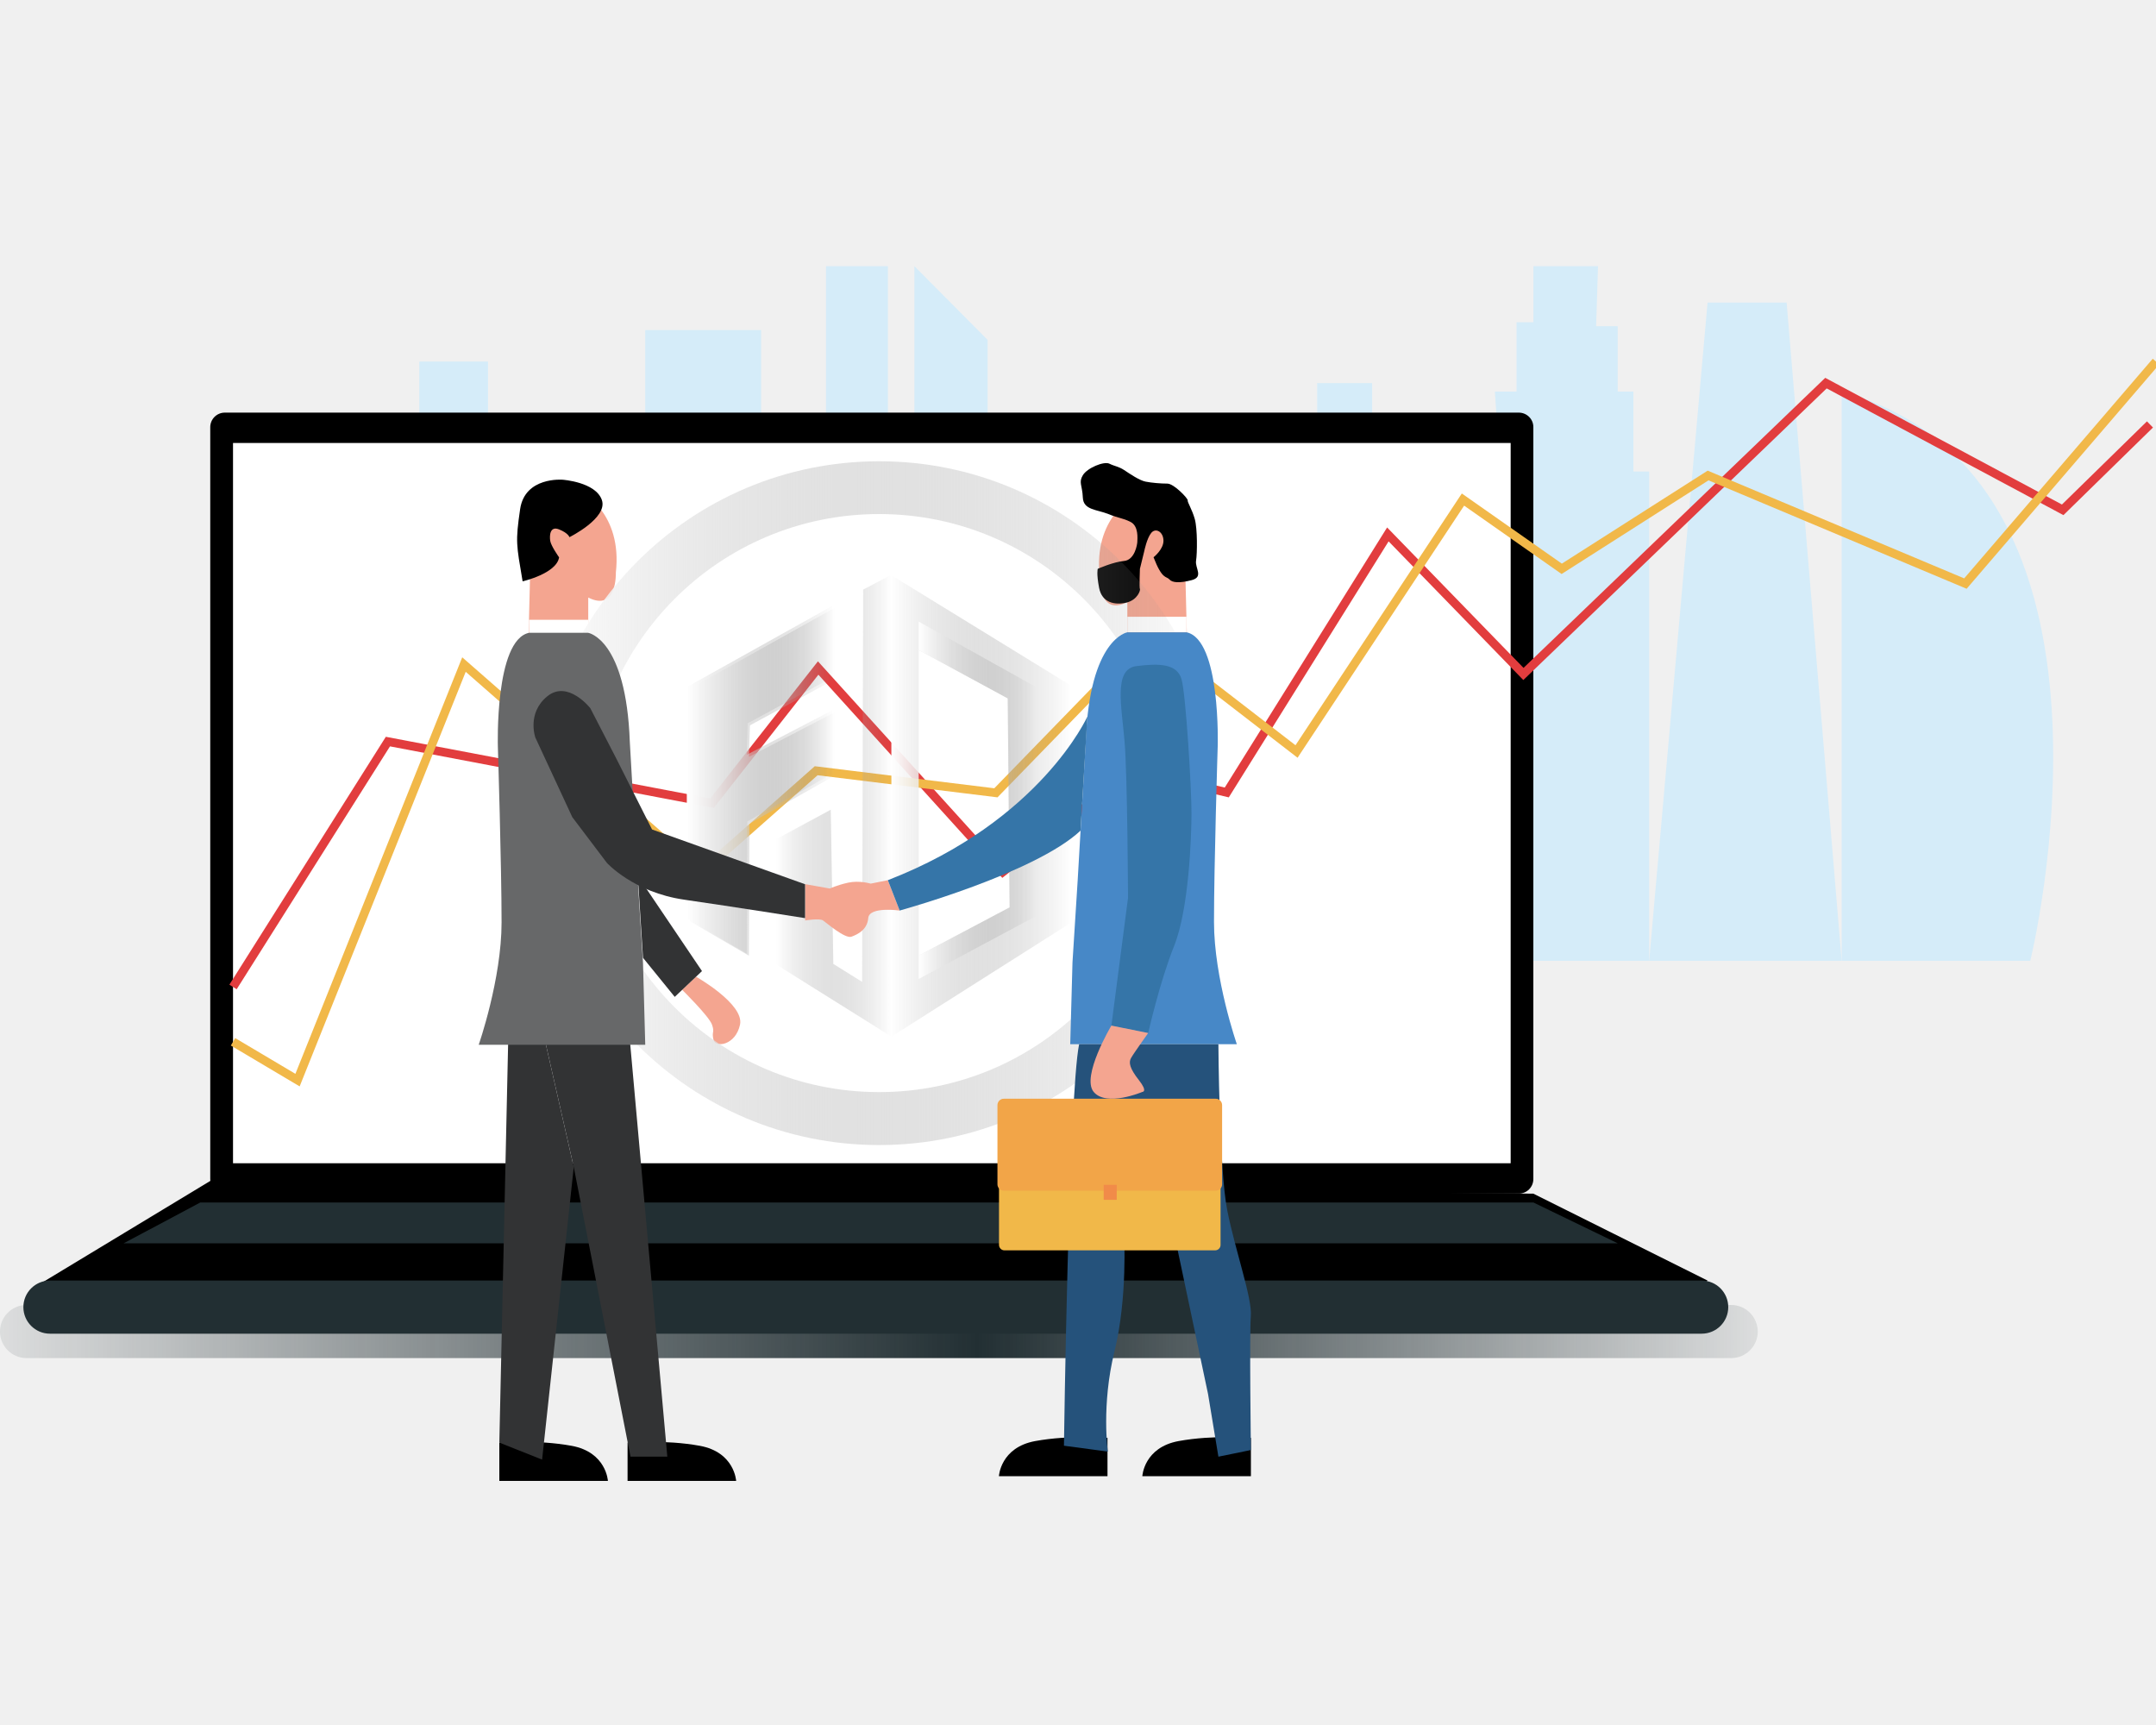
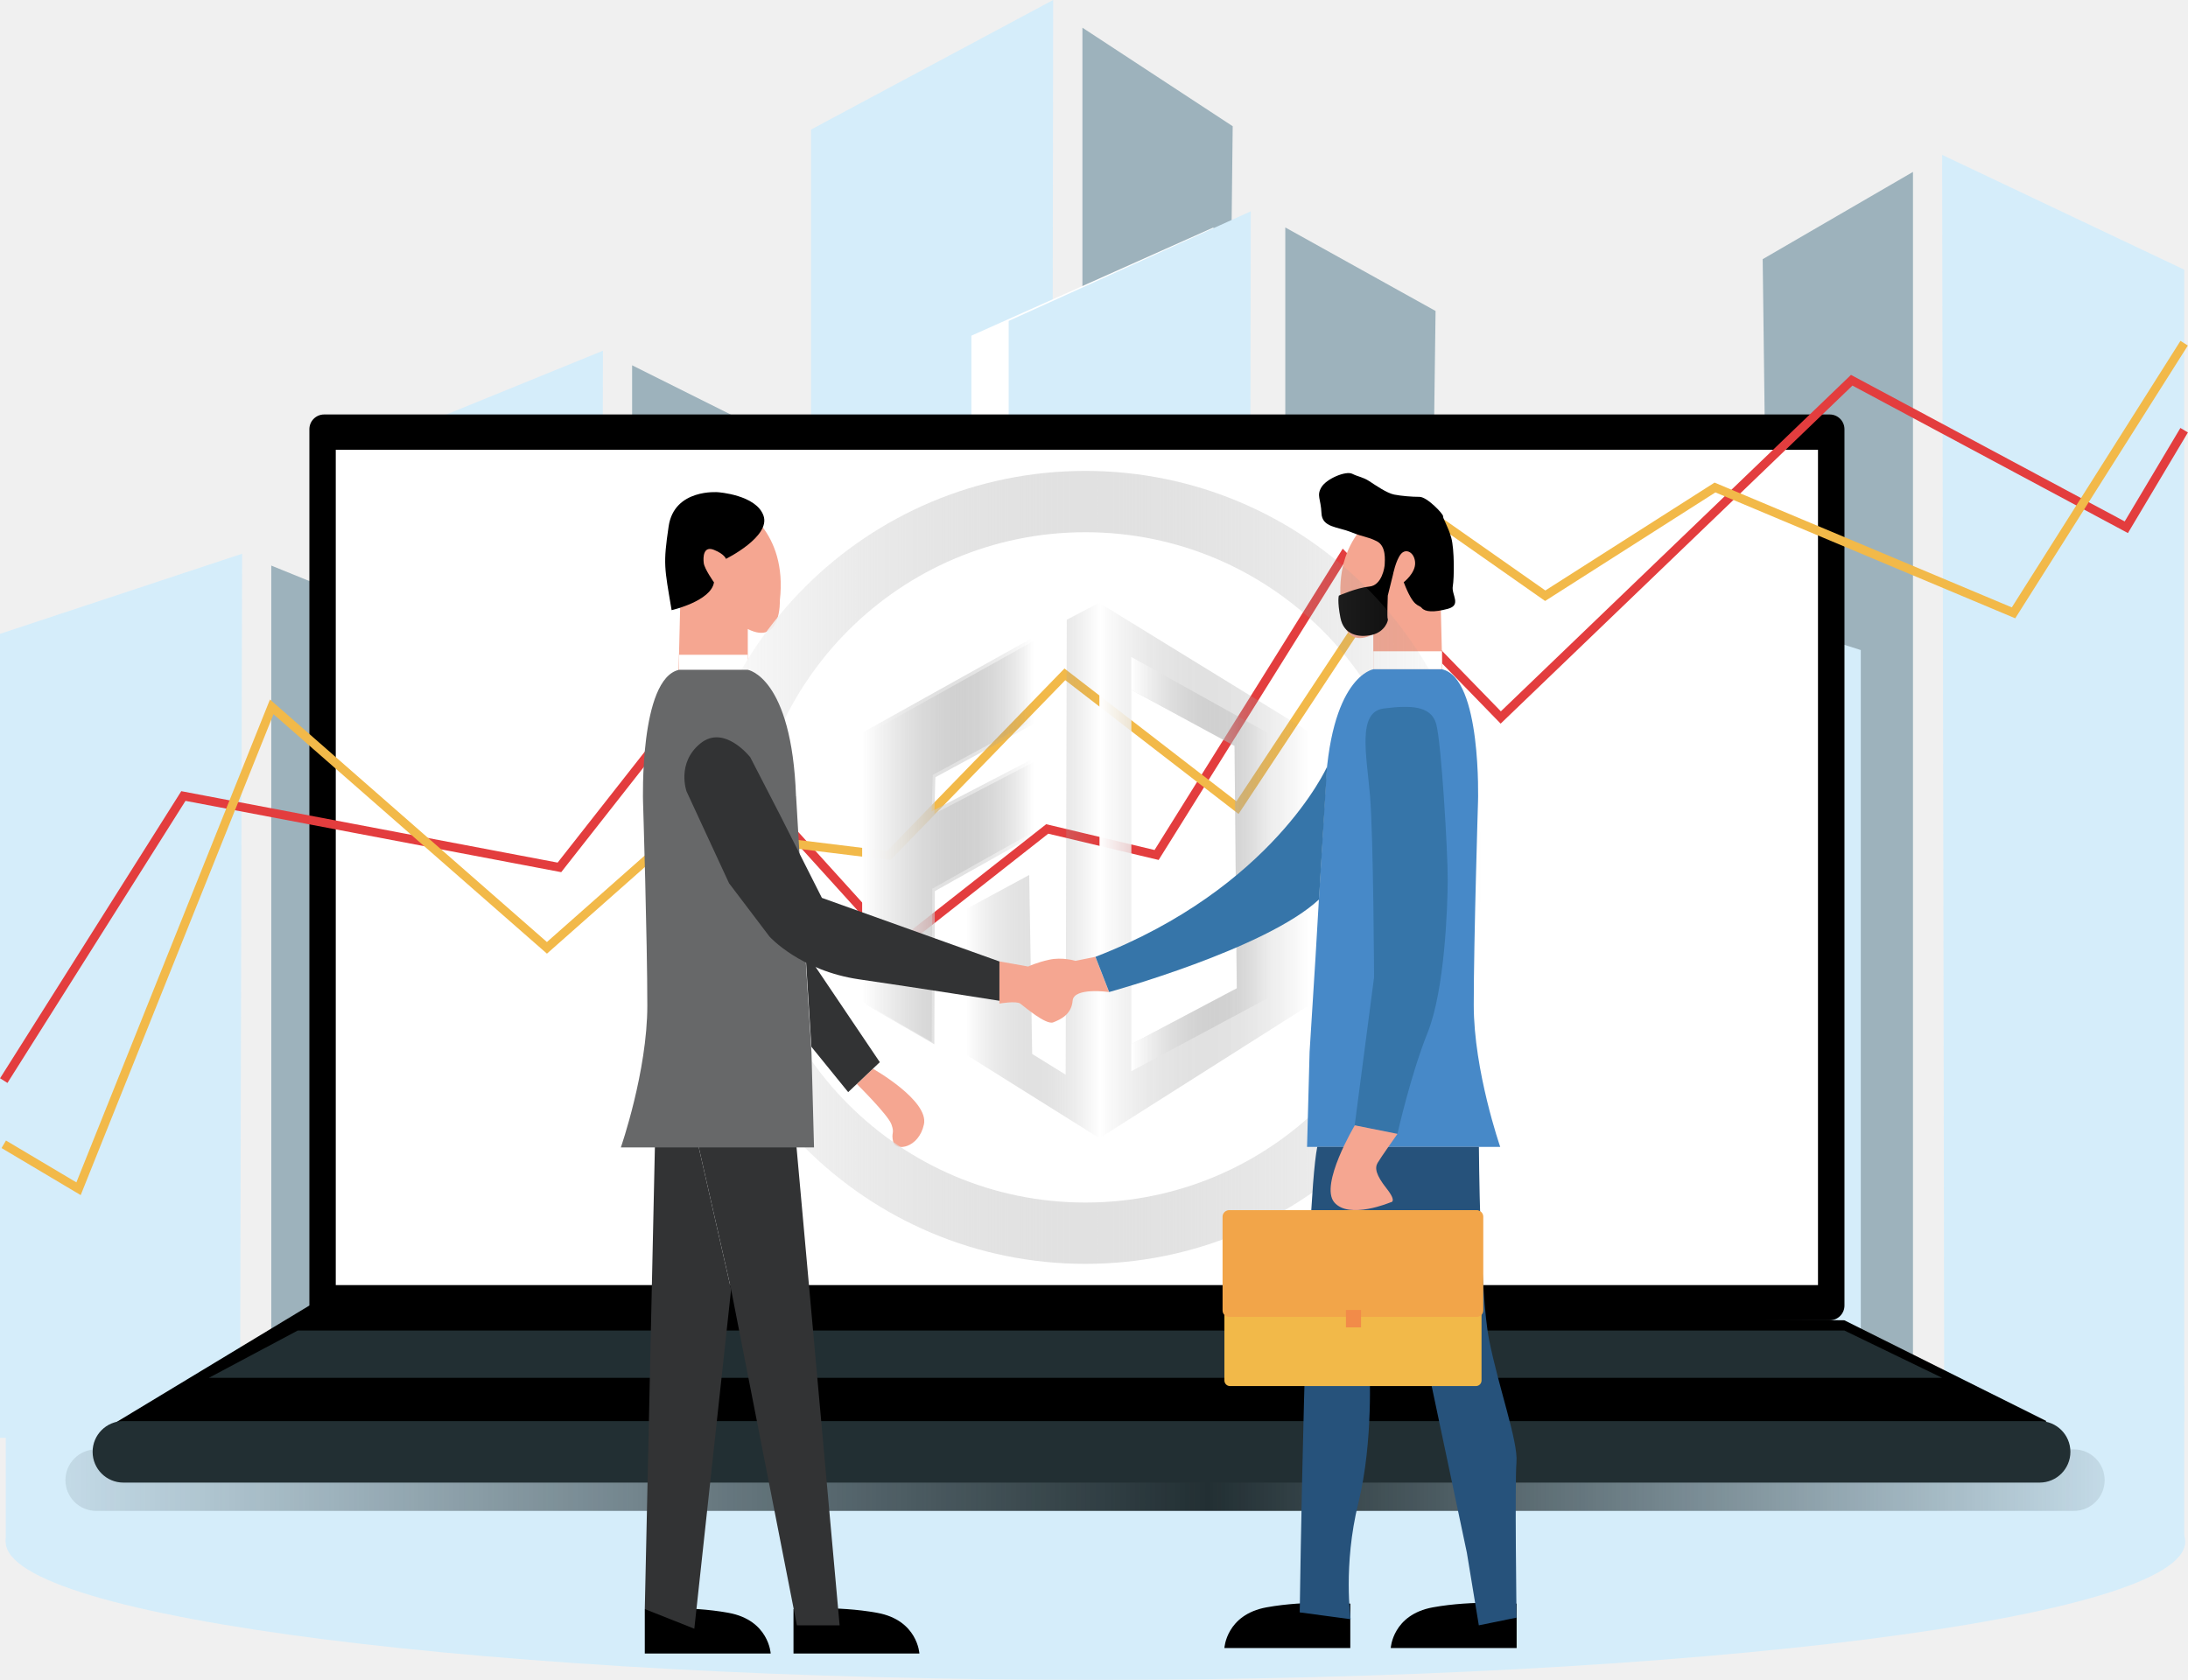
- <svg xmlns="http://www.w3.org/2000/svg" version="1.1" id="Capa_1" x="0px" y="0px" viewBox="0 0 250 200" style="enable-background:new 0 0 250 200;" xml:space="preserve">
-   <style type="text/css">
- 	.st0{fill:#D5ECF9;}
- 	.st1{fill:url(#SVGID_1_);}
- 	.st2{fill:#222F33;}
- 	.st3{fill:#FFFFFF;}
- 	.st4{fill:none;stroke:#E23D3E;stroke-miterlimit:10;}
- 	.st5{fill:none;stroke:#F1B849;stroke-miterlimit:10;}
- 	.st6{fill:#F4A590;}
- 	.st7{fill:#323334;}
- 	.st8{fill:url(#SVGID_00000175320082536959806860000003540966598111534730_);}
- 	.st9{fill:url(#SVGID_00000156546717429872248180000008676805459422839709_);}
- 	.st10{fill:url(#SVGID_00000011740189505952919980000012578067294758825881_);}
- 	.st11{fill:url(#SVGID_00000080929254008434433260000014179244059551051910_);}
- 	.st12{fill:url(#SVGID_00000178169650381106318210000010393653620509105823_);}
- 	.st13{fill:url(#SVGID_00000122678566067739387890000013065196754209149359_);}
- 	.st14{fill:#4788C7;}
- 	.st15{fill:#3575A8;}
- 	.st16{fill:#25527B;}
- 	.st17{fill:#F1B849;}
- 	.st18{fill:#676869;}
- 	.st19{fill:#F2A548;}
- 	.st20{fill:#F18B49;}
- </style>
-   <path class="st0" d="M213.55,111.4h21.87c0,0,13.9-56.14-21.87-66v64.86V111.4z" />
-   <polygon class="st0" points="191.23,111.4 198,35.08 207.17,35.08 213.55,111.4 " />
-   <polygon class="st0" points="170.5,111.4 191.23,111.4 191.23,54.67 189.4,54.67 189.4,45.4 187.58,45.4 187.58,37.82 185.08,37.82   185.3,30.86 177.81,30.86 177.81,37.36 175.85,37.36 175.85,45.4 173.34,45.4 174.03,55.6 " />
-   <rect x="48.62" y="41.92" class="st0" width="7.97" height="63.1" />
-   <rect x="74.82" y="38.27" class="st0" width="13.44" height="55.36" />
-   <rect x="95.78" y="30.86" class="st0" width="7.18" height="55.52" />
-   <polygon class="st0" points="106.03,30.86 114.52,39.41 114.52,83.58 106.03,83.58 " />
-   <rect x="152.73" y="44.42" class="st0" width="6.38" height="38.04" />
-   <linearGradient id="SVGID_1_" gradientUnits="userSpaceOnUse" x1="1.000444e-11" y1="154.379" x2="203.813" y2="154.379">
-     <stop offset="0" style="stop-color:#222F33;stop-opacity:0.1" />
-     <stop offset="0.556" style="stop-color:#222F33" />
-     <stop offset="1" style="stop-color:#222F33;stop-opacity:0.1" />
-   </linearGradient>
-   <path class="st1" d="M200.74,151.3H3.08c-1.7,0-3.08,1.38-3.08,3.08l0,0c0,1.7,1.38,3.08,3.08,3.08h197.66  c1.7,0,3.08-1.38,3.08-3.08l0,0C203.81,152.68,202.44,151.3,200.74,151.3z" />
-   <polygon points="24.38,136.92 3.57,149.5 7.33,151.38 194.76,151.38 198,148.47 177.81,138.4 27.02,136.92 " />
-   <path d="M176.11,47.84H26.07c-0.94,0-1.69,0.76-1.69,1.69v87.17c0,0.94,0.76,1.69,1.69,1.69h150.04c0.94,0,1.69-0.76,1.69-1.69  V49.53C177.81,48.6,177.05,47.84,176.11,47.84z" />
-   <path class="st2" d="M197.32,148.47H5.79c-1.7,0-3.08,1.38-3.08,3.08v0c0,1.7,1.38,3.08,3.08,3.08h191.53c1.7,0,3.08-1.38,3.08-3.08  v0C200.4,149.85,199.02,148.47,197.32,148.47z" />
-   <rect x="27.02" y="51.36" class="st3" width="148.15" height="83.51" />
-   <polyline class="st4" points="27.02,114.43 44.98,85.98 82.56,93.12 94.87,77.45 116.28,101.1 131.31,89.28 142.25,91.88   160.93,61.96 176.65,78.14 211.73,44.42 239.18,59.11 249.3,49.21 " />
-   <polyline class="st5" points="27.02,120.79 34.5,125.23 53.8,77.05 81.31,101.14 94.64,89.36 115.48,91.92 133.08,73.81   150.34,87.13 169.64,57.92 181.09,65.95 198.06,55.13 227.9,67.66 250,41.92 " />
-   <polygon class="st2" points="23.22,139.42 14.34,144.15 187.58,144.15 177.81,139.42 " />
-   <path class="st6" d="M67.42,57.06c0,0,4.78,2.39,3.99,9.34c0,0,0.17,4.58-3.2,2.88v6.41l-6.96-0.38l0.26-10.38  C61.49,64.92,62.75,54.93,67.42,57.06z" />
-   <path d="M60.6,67.4c0,0,3.93-0.9,4.23-2.78c0,0-0.94-1.32-1.03-1.92c-0.09-0.6-0.04-1.75,1.03-1.32c1.07,0.43,1.2,0.9,1.2,0.9  s4.48-2.22,3.76-4.31c-0.73-2.09-4.55-2.35-4.55-2.35s-4.38-0.38-4.93,3.42S59.87,63.09,60.6,67.4z" />
-   <rect x="61.34" y="71.86" class="st3" width="6.86" height="1.8" />
-   <path d="M57.9,167.26v4.44h12.59c0,0-0.17-3.33-4.21-4.07S57.9,167.26,57.9,167.26z" />
-   <path d="M72.77,167.26v4.44h12.59c0,0-0.17-3.33-4.21-4.07S72.77,167.26,72.77,167.26z" />
-   <path class="st6" d="M80.71,113.24c0,0,5.61,3.17,5.1,5.56c-0.51,2.39-2.85,2.73-3.08,1.74c-0.23-1,0.17-0.77-0.17-1.74  c-0.34-0.97-3.46-4.04-3.46-4.04L80.71,113.24z" />
-   <polygon class="st7" points="81.4,112.59 73.96,101.57 74.56,111.05 78.24,115.58 " />
-   <path class="st6" d="M131.51,57.59c0,0-4.78,2.39-3.99,9.34c0,0-0.17,4.58,3.2,2.88v6.41l6.96-0.38l-0.26-10.38  C137.43,65.45,136.18,55.45,131.51,57.59z" />
-   <rect x="130.72" y="71.51" transform="matrix(-1 -4.470747e-11 4.470747e-11 -1 268.3024 144.8194)" class="st3" width="6.86" height="1.8" />
-   <path d="M133.76,64.61c0,0,1.17-0.91,1.15-1.94s-0.91-1.51-1.42-0.88c-0.51,0.63-0.8,2.08-0.8,2.08l-0.51,2.08c0,0-0.09,2.25,0,2.33  c0.09,0.09-0.24,1.28-1.58,1.59c-1.34,0.31-2.82,0.01-3.15-1.7c-0.33-1.71-0.16-2.22-0.16-2.22s1.79-0.8,3.05-0.91  c1.25-0.11,1.54-1.94,1.54-2.25c0-0.31,0.18-1.79-0.79-2.28c-0.97-0.48-1.23-0.37-2.57-0.91c-1.34-0.54-2.9-0.46-2.96-1.91  c-0.06-1.45-0.51-1.74,0-2.59s2.45-1.65,3.08-1.34c0.63,0.31,1.05,0.31,1.71,0.74c0.65,0.43,1.77,1.2,2.48,1.34s1.77,0.23,2.53,0.23  c0.77,0,2.41,1.74,2.36,1.94c-0.05,0.2,0.5,1.03,0.82,2.16c0.32,1.14,0.29,3.99,0.15,4.84s0.91,1.88-0.5,2.25s-2.26,0.31-2.6-0.09  C135.22,66.77,134.77,67.23,133.76,64.61z" />
-   <path d="M145.05,166.71v4.44h-12.59c0,0,0.17-3.33,4.21-4.07C140.72,166.34,145.05,166.71,145.05,166.71z" />
-   <path d="M128.42,166.71v4.44h-12.59c0,0,0.17-3.33,4.21-4.07C124.1,166.34,128.42,166.71,128.42,166.71z" />
+ <svg xmlns="http://www.w3.org/2000/svg" xmlns:xlink="http://www.w3.org/1999/xlink" id="Capa_1" data-name="Capa 1" viewBox="0 0 250.43 192.33">
+   <defs>
+     <style>
+       .cls-1 {
+         fill: url(#Degradado_sin_nombre_34-5);
+       }
+ 
+       .cls-2 {
+         fill: #4789c8;
+       }
+ 
+       .cls-3 {
+         fill: #fff;
+       }
+ 
+       .cls-4 {
+         fill: url(#Degradado_sin_nombre_21);
+       }
+ 
+       .cls-5 {
+         fill: url(#Degradado_sin_nombre_34-6);
+       }
+ 
+       .cls-6 {
+         fill: #f2a549;
+       }
+ 
+       .cls-7 {
+         fill: url(#Degradado_sin_nombre_34-3);
+       }
+ 
+       .cls-8 {
+         fill: #222f33;
+       }
+ 
+       .cls-9 {
+         fill: url(#Degradado_sin_nombre_34);
+       }
+ 
+       .cls-10 {
+         fill: #d5edfa;
+       }
+ 
+       .cls-11 {
+         fill: #f28b49;
+       }
+ 
+       .cls-12 {
+         fill: #f2b949;
+       }
+ 
+       .cls-13 {
+         fill: #323334;
+       }
+ 
+       .cls-14 {
+         fill: url(#Degradado_sin_nombre_34-4);
+       }
+ 
+       .cls-15 {
+         fill: #26527b;
+       }
+ 
+       .cls-16 {
+         fill: #3675a9;
+       }
+ 
+       .cls-17 {
+         fill: #f5a691;
+       }
+ 
+       .cls-18 {
+         fill: #676869;
+       }
+ 
+       .cls-19 {
+         fill: url(#Degradado_sin_nombre_34-2);
+       }
+ 
+       .cls-20 {
+         fill: #9db2bc;
+       }
+ 
+       .cls-21 {
+         stroke: #f2b949;
+       }
+ 
+       .cls-21, .cls-22 {
+         fill: none;
+         stroke-miterlimit: 10;
+       }
+ 
+       .cls-22 {
+         stroke: #e33d3e;
+       }
+     </style>
+     <linearGradient id="Degradado_sin_nombre_21" data-name="Degradado sin nombre 21" x1="7.49" y1="169.46" x2="240.88" y2="169.46" gradientUnits="userSpaceOnUse">
+       <stop offset="0" stop-color="#222f33" stop-opacity=".1" />
+       <stop offset=".56" stop-color="#222f33" />
+       <stop offset="1" stop-color="#222f33" stop-opacity=".1" />
+     </linearGradient>
+     <linearGradient id="Degradado_sin_nombre_34" data-name="Degradado sin nombre 34" x1="98.97" y1="96.43" x2="118.43" y2="96.43" gradientUnits="userSpaceOnUse">
+       <stop offset="0" stop-color="#fff" />
+       <stop offset="1" stop-color="#878787" stop-opacity="0" />
+     </linearGradient>
+     <linearGradient id="Degradado_sin_nombre_34-2" data-name="Degradado sin nombre 34" x1="98.68" y1="96.16" x2="118.14" y2="96.16" xlink:href="#Degradado_sin_nombre_34" />
+     <linearGradient id="Degradado_sin_nombre_34-3" data-name="Degradado sin nombre 34" x1="125.82" y1="99.66" x2="149.77" y2="99.66" xlink:href="#Degradado_sin_nombre_34" />
+     <linearGradient id="Degradado_sin_nombre_34-4" data-name="Degradado sin nombre 34" x1="110.54" y1="99.66" x2="125.82" y2="99.66" xlink:href="#Degradado_sin_nombre_34" />
+     <linearGradient id="Degradado_sin_nombre_34-5" data-name="Degradado sin nombre 34" x1="129.48" y1="98.92" x2="145.15" y2="98.92" xlink:href="#Degradado_sin_nombre_34" />
+     <linearGradient id="Degradado_sin_nombre_34-6" data-name="Degradado sin nombre 34" x1="78.84" y1="99.3" x2="169.62" y2="99.3" xlink:href="#Degradado_sin_nombre_34" />
+   </defs>
+   <rect class="cls-10" x=".66" y="158.69" width="249.34" height="17.82" />
+   <polygon class="cls-20" points="201.75 29.67 203.42 162.73 218.95 162.73 218.95 19.68 201.75 29.67" />
+   <polygon class="cls-10" points="250 30.87 222.29 17.73 222.53 162.73 250 162.73 250 30.87" />
+   <polygon class="cls-20" points="164.73 73.61 166.4 162.86 181.93 162.86 181.93 66.91 164.73 73.61" />
+   <polygon class="cls-10" points="212.98 74.42 185.27 65.6 185.51 162.86 212.98 162.86 212.98 74.42" />
+   <polygon class="cls-20" points="141.09 14.45 139.42 164.61 123.89 164.61 123.89 3.17 141.09 14.45" />
+   <polygon class="cls-10" points="92.83 14.83 120.54 0 120.31 163.63 92.83 163.63 92.83 14.83" />
+   <polygon class="cls-20" points="164.31 35.6 162.64 162.73 147.11 162.73 147.11 26.04 164.31 35.6" />
+   <polygon class="cls-3" points="111.18 38.43 138.89 26.04 138.65 162.73 111.18 162.73 111.18 38.43" />
+   <polygon class="cls-20" points="89.55 50.41 87.88 164.71 72.35 164.71 72.35 41.82 89.55 50.41" />
+   <polygon class="cls-20" points="48.25 71.73 46.58 164.61 31.05 164.61 31.05 64.75 48.25 71.73" />
+   <polygon class="cls-10" points="0 72.56 27.71 63.39 27.47 164.61 0 164.61 0 72.56" />
+   <polygon class="cls-10" points="41.3 51.44 69.01 40.15 68.77 164.71 41.3 164.71 41.3 51.44" />
+   <polygon class="cls-10" points="115.45 36.74 143.16 24.19 142.92 162.73 115.45 162.73 115.45 36.74" />
+   <ellipse class="cls-10" cx="125.38" cy="176.5" rx="124.73" ry="15.82" />
+   <rect class="cls-4" x="7.49" y="165.93" width="233.4" height="7.04" rx="3.52" ry="3.52" />
+   <polygon points="35.41 149.46 11.58 163.86 15.88 166.02 230.51 166.02 234.23 162.69 211.1 151.15 38.43 149.46 35.41 149.46" />
+   <rect x="35.41" y="47.45" width="175.7" height="103.7" rx="1.69" ry="1.69" />
+   <rect class="cls-8" x="10.6" y="162.69" width="226.37" height="7.04" rx="3.52" ry="3.52" />
+   <rect class="cls-3" x="38.43" y="51.49" width="169.65" height="95.63" />
+   <path class="cls-22" d="M.43,123.71l20.56-32.58,43.04,8.17,14.09-17.94,24.52,27.08,17.22-13.54,12.52,2.98,21.39-34.26,18,18.52,40.17-38.61,31.43,16.83c2.21-3.7,4.41-7.41,6.62-11.11" />
+   <path class="cls-21" d="M.43,131l8.56,5.09,22.11-55.17,31.5,27.59,15.26-13.5,23.87,2.93,20.15-20.74,19.76,15.26,22.11-33.46,13.11,9.2,19.43-12.39,34.17,14.35c6.51-10.29,13.02-20.58,19.53-30.87" />
+   <polygon class="cls-8" points="34.08 152.32 23.9 157.74 222.3 157.74 211.1 152.32 34.08 152.32" />
+   <path class="cls-17" d="M84.69,58.02s5.48,2.74,4.57,10.7c0,0,.2,5.25-3.67,3.29v7.34l-7.97-.44,.29-11.89s1.43-11.45,6.78-9Z" />
+   <path d="M76.88,69.85s4.5-1.03,4.84-3.18c0,0-1.08-1.52-1.17-2.2s-.05-2.01,1.17-1.52,1.37,1.03,1.37,1.03c0,0,5.14-2.54,4.3-4.94s-5.21-2.69-5.21-2.69c0,0-5.01-.44-5.65,3.91s-.49,4.65,.34,9.59Z" />
+   <rect class="cls-3" x="77.73" y="74.96" width="7.85" height="2.06" />
+   <path d="M73.8,184.21v5.09h14.41s-.2-3.82-4.83-4.66c-4.63-.85-9.59-.42-9.59-.42Z" />
+   <path d="M90.82,184.21v5.09h14.41s-.2-3.82-4.83-4.66c-4.63-.85-9.59-.42-9.59-.42Z" />
+   <path class="cls-17" d="M99.91,122.35s6.43,3.63,5.84,6.37c-.59,2.74-3.26,3.13-3.52,1.99s.2-.88-.2-1.99-3.96-4.62-3.96-4.62l1.84-1.74Z" />
+   <polygon class="cls-13" points="100.7 121.6 92.19 108.98 92.87 119.84 97.08 125.03 100.7 121.6" />
+   <path class="cls-17" d="M158.08,58.62s-5.48,2.74-4.57,10.7c0,0-.2,5.25,3.67,3.29v7.34s7.97-.44,7.97-.44l-.29-11.89s-1.43-11.45-6.78-9Z" />
+   <rect class="cls-3" x="157.18" y="74.56" width="7.85" height="2.06" transform="translate(322.22 151.18) rotate(-180)" />
+   <path d="M160.66,66.66s1.35-1.04,1.31-2.22-1.04-1.73-1.63-1.01-.91,2.38-.91,2.38l-.59,2.38s-.1,2.58,0,2.67-.28,1.47-1.81,1.82-3.23,0-3.61-1.95c-.38-1.96-.18-2.54-.18-2.54,0,0,2.05-.91,3.49-1.04s1.76-2.22,1.76-2.58,.21-2.05-.91-2.61-1.41-.42-2.94-1.04-3.33-.52-3.39-2.18c-.07-1.66-.59-1.99,0-2.97s2.8-1.89,3.52-1.53,1.21,.36,1.96,.85,2.02,1.37,2.84,1.53,2.02,.26,2.9,.26,2.75,1.99,2.7,2.22,.58,1.17,.94,2.48,.34,4.57,.17,5.54,1.04,2.15-.57,2.58-2.59,.36-2.98-.1-.9,.07-2.06-2.93Z" />
+   <path d="M173.59,183.58v5.09h-14.41s.2-3.82,4.83-4.66,9.59-.42,9.59-.42Z" />
+   <path d="M154.55,183.58v5.09h-14.41s.2-3.82,4.83-4.66,9.59-.42,9.59-.42Z" />
  <g>
    <g>
-       <linearGradient id="SVGID_00000060714119310399109290000008272166005927580847_" gradientUnits="userSpaceOnUse" x1="79.89" y1="90.609" x2="96.881" y2="90.609">
-         <stop offset="0" style="stop-color:#FFFFFF" />
-         <stop offset="1" style="stop-color:#868686;stop-opacity:0" />
-       </linearGradient>
-       <polygon style="fill:url(#SVGID_00000060714119310399109290000008272166005927580847_);" points="79.89,79.9 96.88,70.42     96.88,78.72 86.96,84.1 86.84,87.75 96.88,82.53 96.88,89.88 86.9,95.49 86.84,110.8 79.89,106.76   " />
-       <linearGradient id="SVGID_00000090997715592144562060000001396878279299898499_" gradientUnits="userSpaceOnUse" x1="79.636" y1="90.369" x2="96.627" y2="90.369">
-         <stop offset="0" style="stop-color:#FFFFFF" />
-         <stop offset="1" style="stop-color:#868686;stop-opacity:0" />
-       </linearGradient>
-       <polygon style="fill:url(#SVGID_00000090997715592144562060000001396878279299898499_);" points="79.64,79.66 96.63,70.18     96.63,78.48 86.7,83.86 86.59,87.51 96.63,82.29 96.63,89.64 86.65,95.25 86.59,110.56 79.64,106.52   " />
-       <linearGradient id="SVGID_00000039853211811554996390000003274306382433478563_" gradientUnits="userSpaceOnUse" x1="103.338" y1="93.429" x2="124.251" y2="93.429">
-         <stop offset="0" style="stop-color:#FFFFFF" />
-         <stop offset="1" style="stop-color:#868686;stop-opacity:0" />
-       </linearGradient>
-       <path style="fill:url(#SVGID_00000039853211811554996390000003274306382433478563_);" d="M124.25,106.94l-0.11-27.48l-20.8-12.78    l0.05,53.16l0,0.33l0,0L124.25,106.94z M106.53,75.37l10.32,5.61l0.22,24.22l-10.54,5.59V75.37z" />
-       <linearGradient id="SVGID_00000103266431523747998600000012397667145411986320_" gradientUnits="userSpaceOnUse" x1="89.992" y1="93.427" x2="103.338" y2="93.427">
-         <stop offset="0" style="stop-color:#FFFFFF" />
-         <stop offset="1" style="stop-color:#868686;stop-opacity:0" />
-       </linearGradient>
-       <polygon style="fill:url(#SVGID_00000103266431523747998600000012397667145411986320_);" points="103.28,66.68 103.28,66.68     100.09,68.36 99.97,113.84 96.63,111.76 96.33,93.88 89.99,97.3 89.99,111.82 103.34,120.17 103.34,119.84   " />
-       <linearGradient id="SVGID_00000119834234658592906710000017096727132998831016_" gradientUnits="userSpaceOnUse" x1="106.531" y1="92.785" x2="120.214" y2="92.785">
-         <stop offset="0" style="stop-color:#FFFFFF" />
-         <stop offset="1" style="stop-color:#868686;stop-opacity:0" />
-       </linearGradient>
-       <polygon style="fill:url(#SVGID_00000119834234658592906710000017096727132998831016_);" points="106.53,75.36 106.53,72.07     120.21,79.7 120.21,106.17 106.53,113.5 106.53,110.79 117.07,105.2 116.85,80.97   " />
+       <polygon class="cls-9" points="98.97 84.17 118.43 73.31 118.43 82.82 107.06 88.98 106.94 93.16 118.43 87.18 118.43 95.6 107 102.02 106.94 119.55 98.97 114.93 98.97 84.17" />
+       <polygon class="cls-19" points="98.68 83.89 118.14 73.04 118.14 82.54 106.77 88.71 106.64 92.88 118.14 86.91 118.14 95.32 106.71 101.74 106.64 119.27 98.68 114.65 98.68 83.89" />
+       <path class="cls-7" d="M149.77,115.13l-.13-31.47-23.82-14.64,.06,60.87v.38s0,0,0,0l23.89-15.15Zm-20.29-36.15l11.82,6.42,.26,27.74-12.07,6.4v-40.57Z" />
+       <polygon class="cls-14" points="125.76 69.03 125.76 69.03 122.1 70.95 121.97 123.03 118.14 120.66 117.8 100.17 110.54 104.09 110.54 120.72 125.82 130.29 125.82 129.9 125.76 69.03" />
+       <polygon class="cls-1" points="129.48 78.97 129.48 75.21 145.15 83.94 145.15 114.25 129.48 122.64 129.48 119.54 141.55 113.14 141.3 85.39 129.48 78.97" />
    </g>
-     <linearGradient id="SVGID_00000145741692405153720010000012501086475242062259_" gradientUnits="userSpaceOnUse" x1="62.309" y1="93.117" x2="141.579" y2="93.117">
-       <stop offset="0" style="stop-color:#FFFFFF" />
-       <stop offset="1" style="stop-color:#868686;stop-opacity:0" />
-     </linearGradient>
-     <path style="fill:url(#SVGID_00000145741692405153720010000012501086475242062259_);" d="M101.94,53.48   c-21.89,0-39.64,17.75-39.64,39.64s17.75,39.64,39.64,39.64s39.64-17.75,39.64-39.64S123.83,53.48,101.94,53.48z M101.94,126.62   c-18.51,0-33.51-15-33.51-33.51s15-33.51,33.51-33.51s33.51,15,33.51,33.51S120.45,126.62,101.94,126.62z" />
+     <path class="cls-5" d="M124.23,53.91c-25.07,0-45.39,20.32-45.39,45.39s20.32,45.39,45.39,45.39,45.39-20.32,45.39-45.39-20.32-45.39-45.39-45.39Zm0,83.76c-21.19,0-38.37-17.18-38.37-38.37s17.18-38.37,38.37-38.37,38.37,17.18,38.37,38.37-17.18,38.37-38.37,38.37Z" />
  </g>
-   <polygon class="st7" points="58.93,120.54 57.9,167.26 62.86,169.23 66.53,135.32 63.17,120.54 " />
-   <polygon class="st7" points="73.03,120.54 63.17,120.54 66.53,135.32 73.11,168.89 77.38,168.89 " />
-   <path class="st6" d="M93.36,102.51v4.21c0,0,1.68-0.28,2.08,0c0.4,0.28,2.56,2.16,3.3,1.88c0.74-0.28,1.82-0.8,1.94-2.16  c0.11-1.37,3.64-0.87,3.64-0.87l-1.37-3.52l-1.99,0.4c0,0-1.31-0.4-2.62-0.11s-2.11,0.68-2.11,0.68L93.36,102.51z" />
-   <path class="st14" d="M125.9,85.95c0.43-11.96,4.83-12.64,4.83-12.64h6.86c3.99,0.85,3.61,13.2,3.61,13.2s-0.43,13.8-0.43,20.38  c0,6.58,2.65,14.18,2.65,14.18H124.1l0.26-9.48l0.6-9.48L125.9,85.95z" />
-   <path class="st15" d="M126.09,83.07c0,0-5.43,12.12-23.14,18.98l1.37,3.52c0,0,15.66-4.3,20.97-9.26L126.09,83.07z" />
-   <path class="st15" d="M130.8,104.11c0,0-0.06-14.04-0.4-18.13s-1.31-8.41,1.37-8.75c2.68-0.34,4.73-0.28,5.24,1.54  s1.16,12.78,1.15,15.56s-0.3,11.04-2,15.31c-1.71,4.27-3.02,10.14-3.02,10.14l-4.27-0.85L130.8,104.11z" />
-   <path class="st16" d="M141.28,121.06c0,0,0.09,14.6,1.03,19.29c0.94,4.7,2.9,10.17,2.73,12.22c-0.17,2.05,0.01,15.55,0.01,15.55  l-3.77,0.77l-1.2-7.26l-6.33-29.98l-3.41,11.45c0,0,0.43,7.35-1.11,13.58c-1.54,6.24-0.77,11.62-0.77,11.62l-5.09-0.68  c0,0,0.56-40.72,1.76-46.55H141.28z" />
-   <path class="st17" d="M140.89,144.97h-24.41c-0.36,0-0.64-0.29-0.64-0.64v-16.29c0-0.36,0.29-0.64,0.64-0.64h24.41  c0.36,0,0.64,0.29,0.64,0.64v16.29C141.54,144.68,141.25,144.97,140.89,144.97z" />
-   <path class="st18" d="M73.03,86.01C72.6,74.05,68.2,73.37,68.2,73.37h-6.86c-3.99,0.85-3.61,13.2-3.61,13.2s0.43,13.8,0.43,20.38  c0,6.58-2.65,14.18-2.65,14.18h19.31l-0.26-9.48l-0.6-9.48L73.03,86.01z" />
-   <path class="st7" d="M66.36,94.74l4.01,5.3c0,0,3.08,3.42,8.97,4.27c5.89,0.85,14.01,2.14,14.01,2.14v-3.93l-17.74-6.35l-4.12-8.17  l-3.04-5.89c0,0-2.61-3.33-5-1.37s-1.37,4.78-1.37,4.78L66.36,94.74z" />
-   <path class="st6" d="M128.87,118.91c0,0-3.53,5.92-2.05,7.69c1.48,1.77,5.64,0,5.64,0s0.68,0-0.4-1.37  c-1.08-1.37-1.2-2.05-0.91-2.56c0.28-0.51,1.99-2.9,1.99-2.9L128.87,118.91z" />
-   <path class="st19" d="M140.97,138.05h-24.57c-0.41,0-0.74-0.33-0.74-0.74v-9.18c0-0.41,0.33-0.74,0.74-0.74h24.57  c0.41,0,0.74,0.33,0.74,0.74v9.18C141.71,137.72,141.38,138.05,140.97,138.05z" />
-   <rect x="127.98" y="137.37" class="st20" width="1.51" height="1.74" />
+   <polygon class="cls-13" points="74.97 130.7 73.8 184.21 79.47 186.46 83.68 147.63 79.83 130.7 74.97 130.7" />
+   <polygon class="cls-13" points="91.11 130.7 79.83 130.7 83.68 147.63 91.21 186.07 96.1 186.07 91.11 130.7" />
+   <path class="cls-17" d="M114.39,110.06v4.83s1.92-.33,2.38,0,2.93,2.48,3.78,2.15,2.09-.91,2.22-2.48,4.17-.99,4.17-.99l-1.57-4.03-2.28,.46s-1.5-.46-3-.13-2.41,.78-2.41,.78l-3.29-.59Z" />
+   <path class="cls-2" d="M151.66,91.1c.49-13.7,5.53-14.48,5.53-14.48h7.85c4.57,.98,4.13,15.11,4.13,15.11,0,0-.49,15.8-.49,23.33,0,7.53,3.03,16.24,3.03,16.24h-22.11s.29-10.86,.29-10.86l.68-10.86,1.08-18.49Z" />
+   <path class="cls-16" d="M151.88,87.8s-6.22,13.88-26.5,21.74l1.57,4.03s17.94-4.93,24.02-10.6l.92-15.17Z" />
+   <path class="cls-16" d="M157.27,111.89s-.07-16.08-.46-20.76c-.39-4.68-1.5-9.63,1.57-10.02s5.41-.33,6,1.76,1.33,14.64,1.32,17.82c-.01,3.18-.34,12.64-2.3,17.53-1.96,4.89-3.46,11.61-3.46,11.61l-4.89-.98,2.22-16.96Z" />
+   <path class="cls-15" d="M169.27,131.3s.1,16.71,1.17,22.1,3.33,11.64,3.13,13.99c-.2,2.35,.01,17.8,.01,17.8l-4.32,.88-1.37-8.32-7.25-34.34-3.9,13.11s.49,8.41-1.27,15.55-.88,13.3-.88,13.3l-5.83-.78s.64-46.64,2.01-53.3h18.49Z" />
+   <rect class="cls-12" x="140.14" y="138.55" width="29.43" height="20.13" rx=".64" ry=".64" />
+   <path class="cls-18" d="M91.11,91.16c-.49-13.7-5.53-14.48-5.53-14.48h-7.85c-4.57,.98-4.13,15.11-4.13,15.11,0,0,.49,15.8,.49,23.33s-3.03,16.24-3.03,16.24h22.11l-.29-10.86-.68-10.86-1.08-18.49Z" />
+   <path class="cls-13" d="M83.48,101.16l4.6,6.07s3.52,3.91,10.27,4.89c6.75,.98,16.04,2.45,16.04,2.45v-4.5l-20.32-7.28-4.72-9.35-3.48-6.75s-2.98-3.82-5.72-1.57-1.57,5.48-1.57,5.48l4.89,10.57Z" />
+   <path class="cls-17" d="M155.06,128.84s-4.04,6.78-2.35,8.8c1.7,2.02,6.46,0,6.46,0,0,0,.78,0-.46-1.57-1.24-1.57-1.37-2.35-1.04-2.93s2.28-3.33,2.28-3.33l-4.89-.98Z" />
+   <rect class="cls-6" x="139.93" y="138.55" width="29.84" height="12.21" rx=".74" ry=".74" />
+   <rect class="cls-11" x="154.05" y="149.97" width="1.73" height="1.99" />
</svg>
